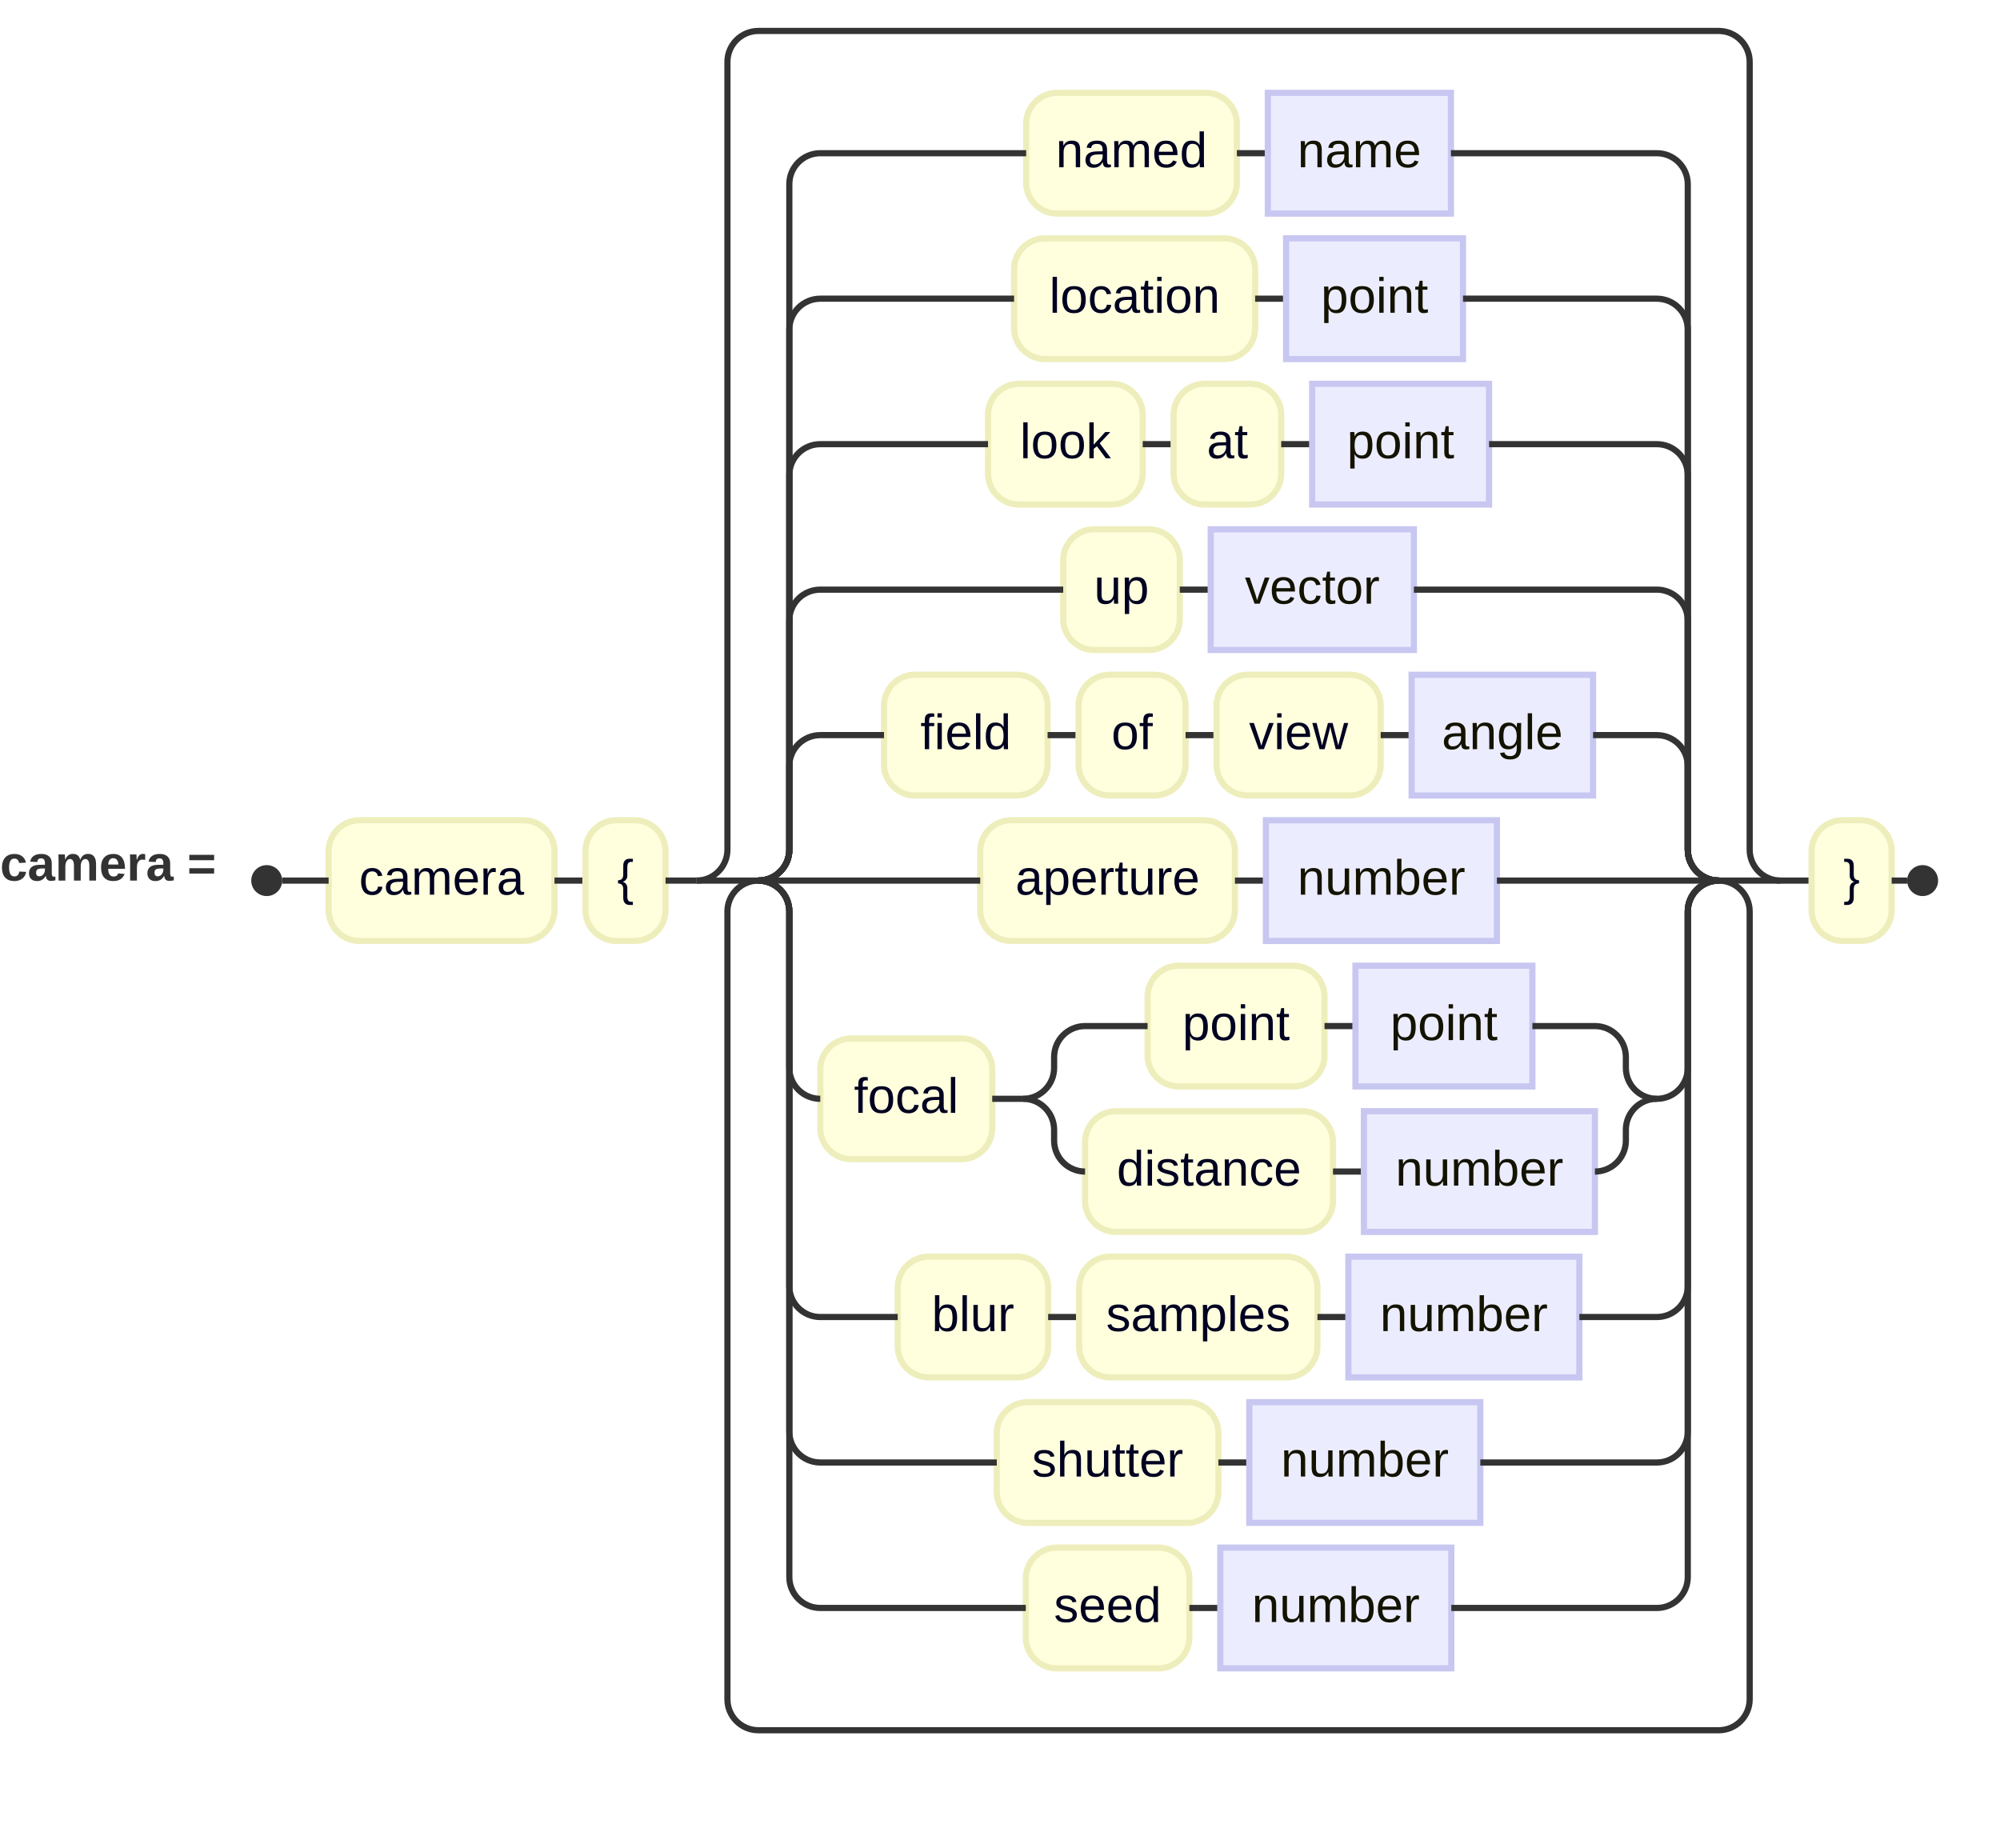
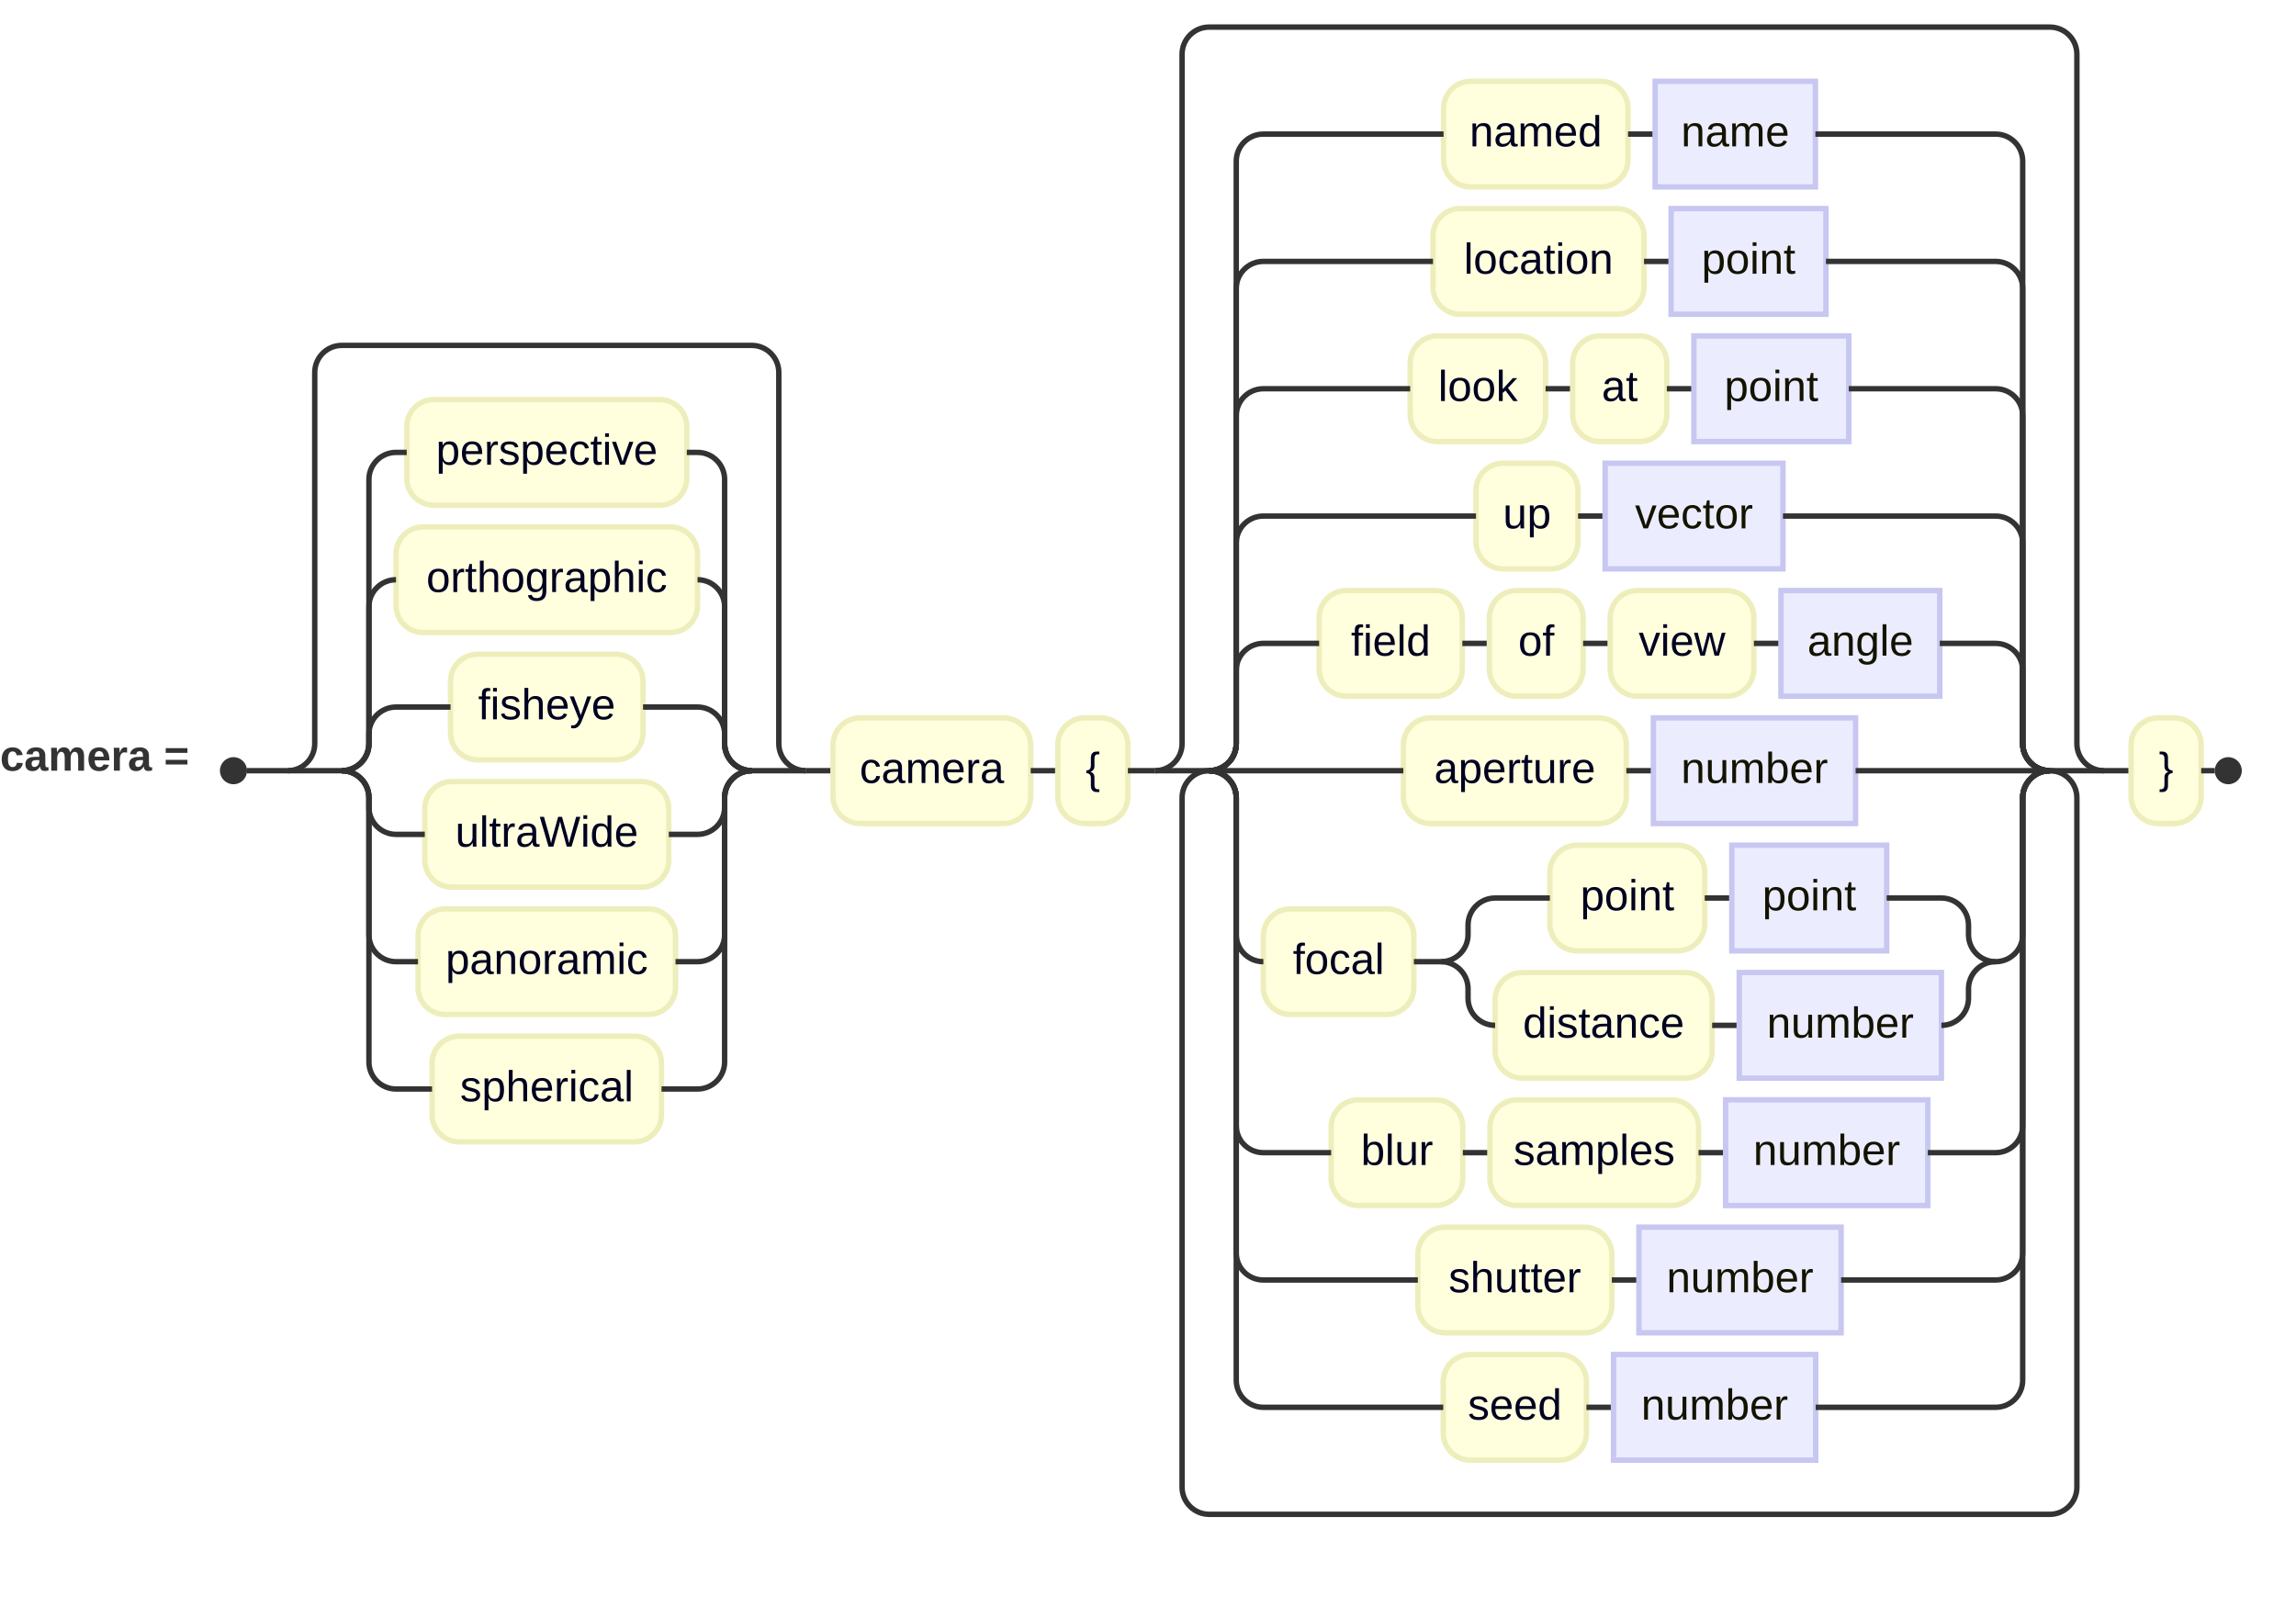
- <svg xmlns="http://www.w3.org/2000/svg" id="my-svg" width="100%" class="railroad-diagram" style="max-width: 646.156px; background-color: transparent;" viewBox="0 0 646.156 597" role="graphics-document document" aria-roledescription="railroadEbnf">
+ <svg xmlns="http://www.w3.org/2000/svg" id="my-svg" width="100%" class="railroad-diagram" style="max-width: 847.438px; background-color: transparent;" viewBox="0 0 847.438 597" role="graphics-document document" aria-roledescription="railroadEbnf">
  <style>#my-svg{font-family:"trebuchet ms",verdana,arial,sans-serif;font-size:16px;fill:#333;}@keyframes edge-animation-frame{from{stroke-dashoffset:0;}}@keyframes dash{to{stroke-dashoffset:0;}}#my-svg .edge-animation-slow{stroke-dasharray:9,5!important;stroke-dashoffset:900;animation:dash 50s linear infinite;stroke-linecap:round;}#my-svg .edge-animation-fast{stroke-dasharray:9,5!important;stroke-dashoffset:900;animation:dash 20s linear infinite;stroke-linecap:round;}#my-svg .error-icon{fill:#552222;}#my-svg .error-text{fill:#552222;stroke:#552222;}#my-svg .edge-thickness-normal{stroke-width:1px;}#my-svg .edge-thickness-thick{stroke-width:3.5px;}#my-svg .edge-pattern-solid{stroke-dasharray:0;}#my-svg .edge-thickness-invisible{stroke-width:0;fill:none;}#my-svg .edge-pattern-dashed{stroke-dasharray:3;}#my-svg .edge-pattern-dotted{stroke-dasharray:2;}#my-svg .marker{fill:#333333;stroke:#333333;}#my-svg .marker.cross{stroke:#333333;}#my-svg svg{font-family:"trebuchet ms",verdana,arial,sans-serif;font-size:16px;}#my-svg p{margin:0;}#my-svg .railroad-diagram{font-family:"trebuchet ms",verdana,arial,sans-serif;font-size:16px;}#my-svg .railroad-terminal rect{fill:#ffffde;stroke:hsl(60, 60%, 83.529%);stroke-width:2px;}#my-svg .railroad-terminal text{fill:#000021;font-family:"trebuchet ms",verdana,arial,sans-serif;font-size:16px;text-anchor:middle;dominant-baseline:middle;}#my-svg .railroad-nonterminal rect{fill:#ECECFF;stroke:hsl(240, 60%, 86.275%);stroke-width:2px;}#my-svg .railroad-nonterminal text{fill:#131300;font-family:"trebuchet ms",verdana,arial,sans-serif;font-size:16px;text-anchor:middle;dominant-baseline:middle;}#my-svg .railroad-line{stroke:#333333;stroke-width:2px;fill:none;}#my-svg .railroad-start circle,#my-svg .railroad-end circle{fill:#333333;}#my-svg .railroad-comment ellipse{fill:rgba(232,232,232, 0.8);stroke:hsl(80, 60%, 86.275%);stroke-width:2px;}#my-svg .railroad-comment text{fill:rgb(6.333, 0, 19);font-style:italic;font-family:"trebuchet ms",verdana,arial,sans-serif;font-size:16px;text-anchor:middle;dominant-baseline:middle;}#my-svg .railroad-special rect{fill:hsl(80, 100%, 96.275%);stroke:hsl(80, 60%, 86.275%);stroke-width:2px;stroke-dasharray:5,3;}#my-svg .railroad-special text{fill:#131300;font-family:"trebuchet ms",verdana,arial,sans-serif;font-size:16px;text-anchor:middle;dominant-baseline:middle;}#my-svg .railroad-rule-name{font-weight:bold;fill:#333;font-family:"trebuchet ms",verdana,arial,sans-serif;font-size:16px;}#my-svg .node .neo-node{stroke:#9370DB;}#my-svg [data-look="neo"].node rect,#my-svg [data-look="neo"].cluster rect,#my-svg [data-look="neo"].node polygon{stroke:#9370DB;filter:drop-shadow(1px 2px 2px rgba(185, 185, 185, 1));}#my-svg [data-look="neo"].swimlane.cluster rect{filter:none;}#my-svg [data-look="neo"].node path{stroke:#9370DB;stroke-width:1px;}#my-svg [data-look="neo"].node .outer-path{filter:drop-shadow(1px 2px 2px rgba(185, 185, 185, 1));}#my-svg [data-look="neo"].node .neo-line path{stroke:#9370DB;filter:none;}#my-svg [data-look="neo"].node circle{stroke:#9370DB;filter:drop-shadow(1px 2px 2px rgba(185, 185, 185, 1));}#my-svg [data-look="neo"].node circle .state-start{fill:#000000;}#my-svg [data-look="neo"].icon-shape .icon{fill:#9370DB;filter:drop-shadow(1px 2px 2px rgba(185, 185, 185, 1));}#my-svg [data-look="neo"].icon-shape .icon-neo path{stroke:#9370DB;filter:drop-shadow(1px 2px 2px rgba(185, 185, 185, 1));}#my-svg :root{--mermaid-font-family:"trebuchet ms",verdana,arial,sans-serif;}</style>
  <g />
  <g class="railroad-rule" transform="translate(0, 10)">
    <g transform="translate(106.1719, 0)">
      <g class="railroad-sequence">
-         <g class="railroad-terminal" transform="translate(0, 255)">
+         <g class="railroad-optional" transform="translate(0, 117.5)">
+           <g class="railroad-choice" transform="translate(20, 20)">
+             <g class="railroad-terminal" transform="translate(23.95312, 0)">
+               <rect x="0" y="0" width="103.375" height="39" rx="10" ry="10" />
+               <text x="51.688" y="19.5">perspective</text>
+             </g>
+             <path class="railroad-line" d="M 0 137 A 10 10 0 0 0 10 127 L 10 29.5 A 10 10 0 0 1 20 19.5 L 23.953 19.5" />
+             <path class="railroad-line" d="M 127.328 19.5 L 131.281 19.5 A 10 10 0 0 1 141.281 29.5 L 141.281 127 A 10 10 0 0 0 151.281 137" />
+             <g class="railroad-terminal" transform="translate(20, 47)">
+               <rect x="0" y="0" width="111.281" height="39" rx="10" ry="10" />
+               <text x="55.641" y="19.5">orthographic</text>
+             </g>
+             <path class="railroad-line" d="M 0 137 A 10 10 0 0 0 10 127 L 10 76.5 A 10 10 0 0 1 20 66.5 L 20 66.5" />
+             <path class="railroad-line" d="M 131.281 66.5 L 131.281 66.5 A 10 10 0 0 1 141.281 76.5 L 141.281 127 A 10 10 0 0 0 151.281 137" />
+             <g class="railroad-terminal" transform="translate(40.11719, 94)">
+               <rect x="0" y="0" width="71.047" height="39" rx="10" ry="10" />
+               <text x="35.523" y="19.5">fisheye</text>
+             </g>
+             <path class="railroad-line" d="M 0 137 A 10 10 0 0 0 10 127 L 10 123.5 A 10 10 0 0 1 20 113.5 L 40.117 113.5" />
+             <path class="railroad-line" d="M 111.164 113.5 L 131.281 113.5 A 10 10 0 0 1 141.281 123.5 L 141.281 127 A 10 10 0 0 0 151.281 137" />
+             <g class="railroad-terminal" transform="translate(30.61719, 141)">
+               <rect x="0" y="0" width="90.047" height="39" rx="10" ry="10" />
+               <text x="45.023" y="19.5">ultraWide</text>
+             </g>
+             <path class="railroad-line" d="M 0 137 A 10 10 0 0 1 10 147 L 10 150.5 A 10 10 0 0 0 20 160.5 L 30.617 160.5" />
+             <path class="railroad-line" d="M 120.664 160.5 L 131.281 160.5 A 10 10 0 0 0 141.281 150.5 L 141.281 147 A 10 10 0 0 1 151.281 137" />
+             <g class="railroad-terminal" transform="translate(28.11719, 188)">
+               <rect x="0" y="0" width="95.047" height="39" rx="10" ry="10" />
+               <text x="47.523" y="19.5">panoramic</text>
+             </g>
+             <path class="railroad-line" d="M 0 137 A 10 10 0 0 1 10 147 L 10 197.5 A 10 10 0 0 0 20 207.5 L 28.117 207.5" />
+             <path class="railroad-line" d="M 123.164 207.5 L 131.281 207.5 A 10 10 0 0 0 141.281 197.5 L 141.281 147 A 10 10 0 0 1 151.281 137" />
+             <g class="railroad-terminal" transform="translate(33.29688, 235)">
+               <rect x="0" y="0" width="84.688" height="39" rx="10" ry="10" />
+               <text x="42.344" y="19.5">spherical</text>
+             </g>
+             <path class="railroad-line" d="M 0 137 A 10 10 0 0 1 10 147 L 10 244.5 A 10 10 0 0 0 20 254.5 L 33.297 254.5" />
+             <path class="railroad-line" d="M 117.984 254.5 L 131.281 254.5 A 10 10 0 0 0 141.281 244.5 L 141.281 147 A 10 10 0 0 1 151.281 137" />
+           </g>
+           <path class="railroad-line" d="M 0 157 L 20 157" />
+           <path class="railroad-line" d="M 171.281 157 L 191.281 157" />
+           <path class="railroad-line" d="M 0 157 A 10 10 0 0 0 10 147 L 10 10 A 10 10 0 0 1 20 0 L 171.281 0 A 10 10 0 0 1 181.281 10 L 181.281 147 A 10 10 0 0 0 191.281 157" />
+         </g>
+         <path class="railroad-line" d="M 191.281 274.5 L 201.281 274.5" />
+         <g class="railroad-terminal" transform="translate(201.2812, 255)">
          <rect x="0" y="0" width="72.969" height="39" rx="10" ry="10" />
          <text x="36.484" y="19.5">camera</text>
        </g>
-         <path class="railroad-line" d="M 72.969 274.5 L 82.969 274.5" />
-         <g class="railroad-terminal" transform="translate(82.96875, 255)">
+         <path class="railroad-line" d="M 274.25 274.5 L 284.25 274.5" />
+         <g class="railroad-terminal" transform="translate(284.25, 255)">
          <rect x="0" y="0" width="25.875" height="39" rx="10" ry="10" />
          <text x="12.938" y="19.5">{</text>
        </g>
-         <path class="railroad-line" d="M 108.844 274.5 L 118.844 274.5" />
-         <g class="railroad-repetition" transform="translate(118.8438, 0)">
+         <path class="railroad-line" d="M 310.125 274.5 L 320.125 274.5" />
+         <g class="railroad-repetition" transform="translate(320.125, 0)">
          <g class="railroad-choice" transform="translate(20, 20)">
            <g class="railroad-sequence" transform="translate(86.51562, 0)">
              <g class="railroad-terminal" transform="translate(0, 0)">
                <rect x="0" y="0" width="68.078" height="39" rx="10" ry="10" />
                <text x="34.039" y="19.5">named</text>
              </g>
              <path class="railroad-line" d="M 68.078 19.5 L 78.078 19.5" />
              <g class="railroad-nonterminal" transform="translate(78.07812, 0)">
                <rect x="0" y="0" width="59.156" height="39" />
                <text x="29.578" y="19.5">name</text>
              </g>
            </g>
            <path class="railroad-line" d="M 0 254.5 A 10 10 0 0 0 10 244.5 L 10 29.5 A 10 10 0 0 1 20 19.5 L 86.516 19.5" />
            <path class="railroad-line" d="M 223.75 19.5 L 290.266 19.5 A 10 10 0 0 1 300.266 29.5 L 300.266 244.5 A 10 10 0 0 0 310.266 254.5" />
            <g class="railroad-sequence" transform="translate(82.61719, 47)">
              <g class="railroad-terminal" transform="translate(0, 0)">
                <rect x="0" y="0" width="77.875" height="39" rx="10" ry="10" />
                <text x="38.938" y="19.5">location</text>
              </g>
              <path class="railroad-line" d="M 77.875 19.5 L 87.875 19.5" />
              <g class="railroad-nonterminal" transform="translate(87.875, 0)">
                <rect x="0" y="0" width="57.156" height="39" />
                <text x="28.578" y="19.5">point</text>
              </g>
            </g>
            <path class="railroad-line" d="M 0 254.5 A 10 10 0 0 0 10 244.5 L 10 76.5 A 10 10 0 0 1 20 66.5 L 82.617 66.5" />
            <path class="railroad-line" d="M 227.648 66.5 L 290.266 66.5 A 10 10 0 0 1 300.266 76.5 L 300.266 244.5 A 10 10 0 0 0 310.266 254.5" />
            <g class="railroad-sequence" transform="translate(74.19531, 94)">
              <g class="railroad-terminal" transform="translate(0, 0)">
                <rect x="0" y="0" width="49.969" height="39" rx="10" ry="10" />
                <text x="24.984" y="19.5">look</text>
              </g>
              <path class="railroad-line" d="M 49.969 19.5 L 59.969 19.5" />
              <g class="railroad-terminal" transform="translate(59.96875, 0)">
                <rect x="0" y="0" width="34.75" height="39" rx="10" ry="10" />
                <text x="17.375" y="19.5">at</text>
              </g>
              <path class="railroad-line" d="M 94.719 19.5 L 104.719 19.5" />
              <g class="railroad-nonterminal" transform="translate(104.7188, 0)">
                <rect x="0" y="0" width="57.156" height="39" />
                <text x="28.578" y="19.5">point</text>
              </g>
            </g>
            <path class="railroad-line" d="M 0 254.5 A 10 10 0 0 0 10 244.5 L 10 123.5 A 10 10 0 0 1 20 113.5 L 74.195 113.5" />
            <path class="railroad-line" d="M 236.07 113.5 L 290.266 113.5 A 10 10 0 0 1 300.266 123.5 L 300.266 244.5 A 10 10 0 0 0 310.266 254.5" />
            <g class="railroad-sequence" transform="translate(98.48438, 141)">
              <g class="railroad-terminal" transform="translate(0, 0)">
                <rect x="0" y="0" width="37.656" height="39" rx="10" ry="10" />
                <text x="18.828" y="19.5">up</text>
              </g>
              <path class="railroad-line" d="M 37.656 19.5 L 47.656 19.5" />
              <g class="railroad-nonterminal" transform="translate(47.65625, 0)">
                <rect x="0" y="0" width="65.641" height="39" />
                <text x="32.82" y="19.5">vector</text>
              </g>
            </g>
            <path class="railroad-line" d="M 0 254.5 A 10 10 0 0 0 10 244.5 L 10 170.5 A 10 10 0 0 1 20 160.5 L 98.484 160.5" />
            <path class="railroad-line" d="M 211.781 160.5 L 290.266 160.5 A 10 10 0 0 1 300.266 170.5 L 300.266 244.5 A 10 10 0 0 0 310.266 254.5" />
            <g class="railroad-sequence" transform="translate(40.59375, 188)">
              <g class="railroad-terminal" transform="translate(0, 0)">
                <rect x="0" y="0" width="52.844" height="39" rx="10" ry="10" />
                <text x="26.422" y="19.5">field</text>
              </g>
              <path class="railroad-line" d="M 52.844 19.5 L 62.844 19.5" />
              <g class="railroad-terminal" transform="translate(62.84375, 0)">
                <rect x="0" y="0" width="34.578" height="39" rx="10" ry="10" />
                <text x="17.289" y="19.5">of</text>
              </g>
              <path class="railroad-line" d="M 97.422 19.5 L 107.422 19.5" />
              <g class="railroad-terminal" transform="translate(107.4219, 0)">
                <rect x="0" y="0" width="53.031" height="39" rx="10" ry="10" />
                <text x="26.516" y="19.5">view</text>
              </g>
              <path class="railroad-line" d="M 160.453 19.5 L 170.453 19.5" />
              <g class="railroad-nonterminal" transform="translate(170.4531, 0)">
                <rect x="0" y="0" width="58.625" height="39" />
                <text x="29.312" y="19.5">angle</text>
              </g>
            </g>
            <path class="railroad-line" d="M 0 254.5 A 10 10 0 0 0 10 244.5 L 10 217.5 A 10 10 0 0 1 20 207.5 L 40.594 207.5" />
            <path class="railroad-line" d="M 269.672 207.5 L 290.266 207.5 A 10 10 0 0 1 300.266 217.5 L 300.266 244.5 A 10 10 0 0 0 310.266 254.5" />
            <g class="railroad-sequence" transform="translate(71.67188, 235)">
              <g class="railroad-terminal" transform="translate(0, 0)">
                <rect x="0" y="0" width="82.297" height="39" rx="10" ry="10" />
                <text x="41.148" y="19.5">aperture</text>
              </g>
              <path class="railroad-line" d="M 82.297 19.5 L 92.297 19.5" />
              <g class="railroad-nonterminal" transform="translate(92.29688, 0)">
                <rect x="0" y="0" width="74.625" height="39" />
                <text x="37.312" y="19.5">number</text>
              </g>
            </g>
            <path class="railroad-line" d="M 0 254.5 L 71.672 254.5" />
            <path class="railroad-line" d="M 238.594 254.5 L 310.266 254.5" />
            <g class="railroad-sequence" transform="translate(20, 282)">
              <g class="railroad-terminal" transform="translate(0, 23.5)">
                <rect x="0" y="0" width="55.547" height="39" rx="10" ry="10" />
                <text x="27.773" y="19.5">focal</text>
              </g>
              <path class="railroad-line" d="M 55.547 43 L 65.547 43" />
              <g class="railroad-choice" transform="translate(65.54688, 0)">
                <g class="railroad-sequence" transform="translate(40.20312, 0)">
                  <g class="railroad-terminal" transform="translate(0, 0)">
                    <rect x="0" y="0" width="57.156" height="39" rx="10" ry="10" />
                    <text x="28.578" y="19.5">point</text>
                  </g>
                  <path class="railroad-line" d="M 57.156 19.5 L 67.156 19.5" />
                  <g class="railroad-nonterminal" transform="translate(67.15625, 0)">
                    <rect x="0" y="0" width="57.156" height="39" />
                    <text x="28.578" y="19.5">point</text>
                  </g>
                </g>
                <path class="railroad-line" d="M 0 43 A 10 10 0 0 0 10 33 L 10 29.5 A 10 10 0 0 1 20 19.5 L 40.203 19.5" />
                <path class="railroad-line" d="M 164.516 19.5 L 184.719 19.5 A 10 10 0 0 1 194.719 29.5 L 194.719 33 A 10 10 0 0 0 204.719 43" />
                <g class="railroad-sequence" transform="translate(20, 47)">
                  <g class="railroad-terminal" transform="translate(0, 0)">
                    <rect x="0" y="0" width="80.094" height="39" rx="10" ry="10" />
                    <text x="40.047" y="19.5">distance</text>
                  </g>
                  <path class="railroad-line" d="M 80.094 19.5 L 90.094 19.5" />
                  <g class="railroad-nonterminal" transform="translate(90.09375, 0)">
                    <rect x="0" y="0" width="74.625" height="39" />
                    <text x="37.312" y="19.5">number</text>
                  </g>
                </g>
                <path class="railroad-line" d="M 0 43 A 10 10 0 0 1 10 53 L 10 56.5 A 10 10 0 0 0 20 66.5 L 20 66.5" />
                <path class="railroad-line" d="M 184.719 66.5 L 184.719 66.5 A 10 10 0 0 0 194.719 56.5 L 194.719 53 A 10 10 0 0 1 204.719 43" />
              </g>
            </g>
            <path class="railroad-line" d="M 0 254.5 A 10 10 0 0 1 10 264.5 L 10 315 A 10 10 0 0 0 20 325 L 20 325" />
            <path class="railroad-line" d="M 290.266 325 L 290.266 325 A 10 10 0 0 0 300.266 315 L 300.266 264.5 A 10 10 0 0 1 310.266 254.5" />
            <g class="railroad-sequence" transform="translate(45.02344, 376)">
              <g class="railroad-terminal" transform="translate(0, 0)">
                <rect x="0" y="0" width="48.594" height="39" rx="10" ry="10" />
                <text x="24.297" y="19.5">blur</text>
              </g>
              <path class="railroad-line" d="M 48.594 19.5 L 58.594 19.5" />
              <g class="railroad-terminal" transform="translate(58.59375, 0)">
                <rect x="0" y="0" width="77" height="39" rx="10" ry="10" />
                <text x="38.5" y="19.5">samples</text>
              </g>
              <path class="railroad-line" d="M 135.594 19.5 L 145.594 19.5" />
              <g class="railroad-nonterminal" transform="translate(145.5938, 0)">
                <rect x="0" y="0" width="74.625" height="39" />
                <text x="37.312" y="19.5">number</text>
              </g>
            </g>
            <path class="railroad-line" d="M 0 254.5 A 10 10 0 0 1 10 264.5 L 10 385.5 A 10 10 0 0 0 20 395.5 L 45.023 395.5" />
            <path class="railroad-line" d="M 265.242 395.5 L 290.266 395.5 A 10 10 0 0 0 300.266 385.5 L 300.266 264.5 A 10 10 0 0 1 310.266 254.5" />
            <g class="railroad-sequence" transform="translate(77.02344, 423)">
              <g class="railroad-terminal" transform="translate(0, 0)">
                <rect x="0" y="0" width="71.594" height="39" rx="10" ry="10" />
                <text x="35.797" y="19.5">shutter</text>
              </g>
              <path class="railroad-line" d="M 71.594 19.5 L 81.594 19.5" />
              <g class="railroad-nonterminal" transform="translate(81.59375, 0)">
                <rect x="0" y="0" width="74.625" height="39" />
                <text x="37.312" y="19.5">number</text>
              </g>
            </g>
            <path class="railroad-line" d="M 0 254.5 A 10 10 0 0 1 10 264.5 L 10 432.5 A 10 10 0 0 0 20 442.5 L 77.023 442.5" />
            <path class="railroad-line" d="M 233.242 442.5 L 290.266 442.5 A 10 10 0 0 0 300.266 432.5 L 300.266 264.5 A 10 10 0 0 1 310.266 254.5" />
            <g class="railroad-sequence" transform="translate(86.39844, 470)">
              <g class="railroad-terminal" transform="translate(0, 0)">
                <rect x="0" y="0" width="52.844" height="39" rx="10" ry="10" />
                <text x="26.422" y="19.5">seed</text>
              </g>
              <path class="railroad-line" d="M 52.844 19.5 L 62.844 19.5" />
              <g class="railroad-nonterminal" transform="translate(62.84375, 0)">
                <rect x="0" y="0" width="74.625" height="39" />
                <text x="37.312" y="19.5">number</text>
              </g>
            </g>
            <path class="railroad-line" d="M 0 254.5 A 10 10 0 0 1 10 264.5 L 10 479.5 A 10 10 0 0 0 20 489.5 L 86.398 489.5" />
            <path class="railroad-line" d="M 223.867 489.5 L 290.266 489.5 A 10 10 0 0 0 300.266 479.5 L 300.266 264.5 A 10 10 0 0 1 310.266 254.5" />
          </g>
          <path class="railroad-line" d="M 0 274.5 L 20 274.5" />
          <path class="railroad-line" d="M 330.266 274.5 L 350.266 274.5" />
          <path class="railroad-line" d="M 330.266 274.5 A 10 10 0 0 1 340.266 284.5 L 340.266 539 A 10 10 0 0 1 330.266 549 L 20 549 A 10 10 0 0 1 10 539 L 10 284.5 A 10 10 0 0 1 20 274.5" />
          <path class="railroad-line" d="M 0 274.5 A 10 10 0 0 0 10 264.5 L 10 10 A 10 10 0 0 1 20 0 L 330.266 0 A 10 10 0 0 1 340.266 10 L 340.266 264.5 A 10 10 0 0 0 350.266 274.5" />
        </g>
-         <path class="railroad-line" d="M 469.109 274.5 L 479.109 274.5" />
-         <g class="railroad-terminal" transform="translate(479.1094, 255)">
+         <path class="railroad-line" d="M 670.391 274.5 L 680.391 274.5" />
+         <g class="railroad-terminal" transform="translate(680.3906, 255)">
          <rect x="0" y="0" width="25.875" height="39" rx="10" ry="10" />
          <text x="12.938" y="19.5">}</text>
        </g>
      </g>
    </g>
    <g class="railroad-rule-name-group">
      <text class="railroad-rule-name" x="0" y="274.5">camera =</text>
    </g>
    <g class="railroad-start">
      <circle cx="86.172" cy="274.5" r="5" />
    </g>
    <g class="railroad-end">
-       <circle cx="621.156" cy="274.5" r="5" />
+       <circle cx="822.438" cy="274.5" r="5" />
    </g>
    <path class="railroad-line" d="M 91.172 274.5 L 106.172 274.5" />
-     <path class="railroad-line" d="M 611.156 274.5 L 616.156 274.5" />
+     <path class="railroad-line" d="M 812.438 274.5 L 817.438 274.5" />
  </g>
</svg>
